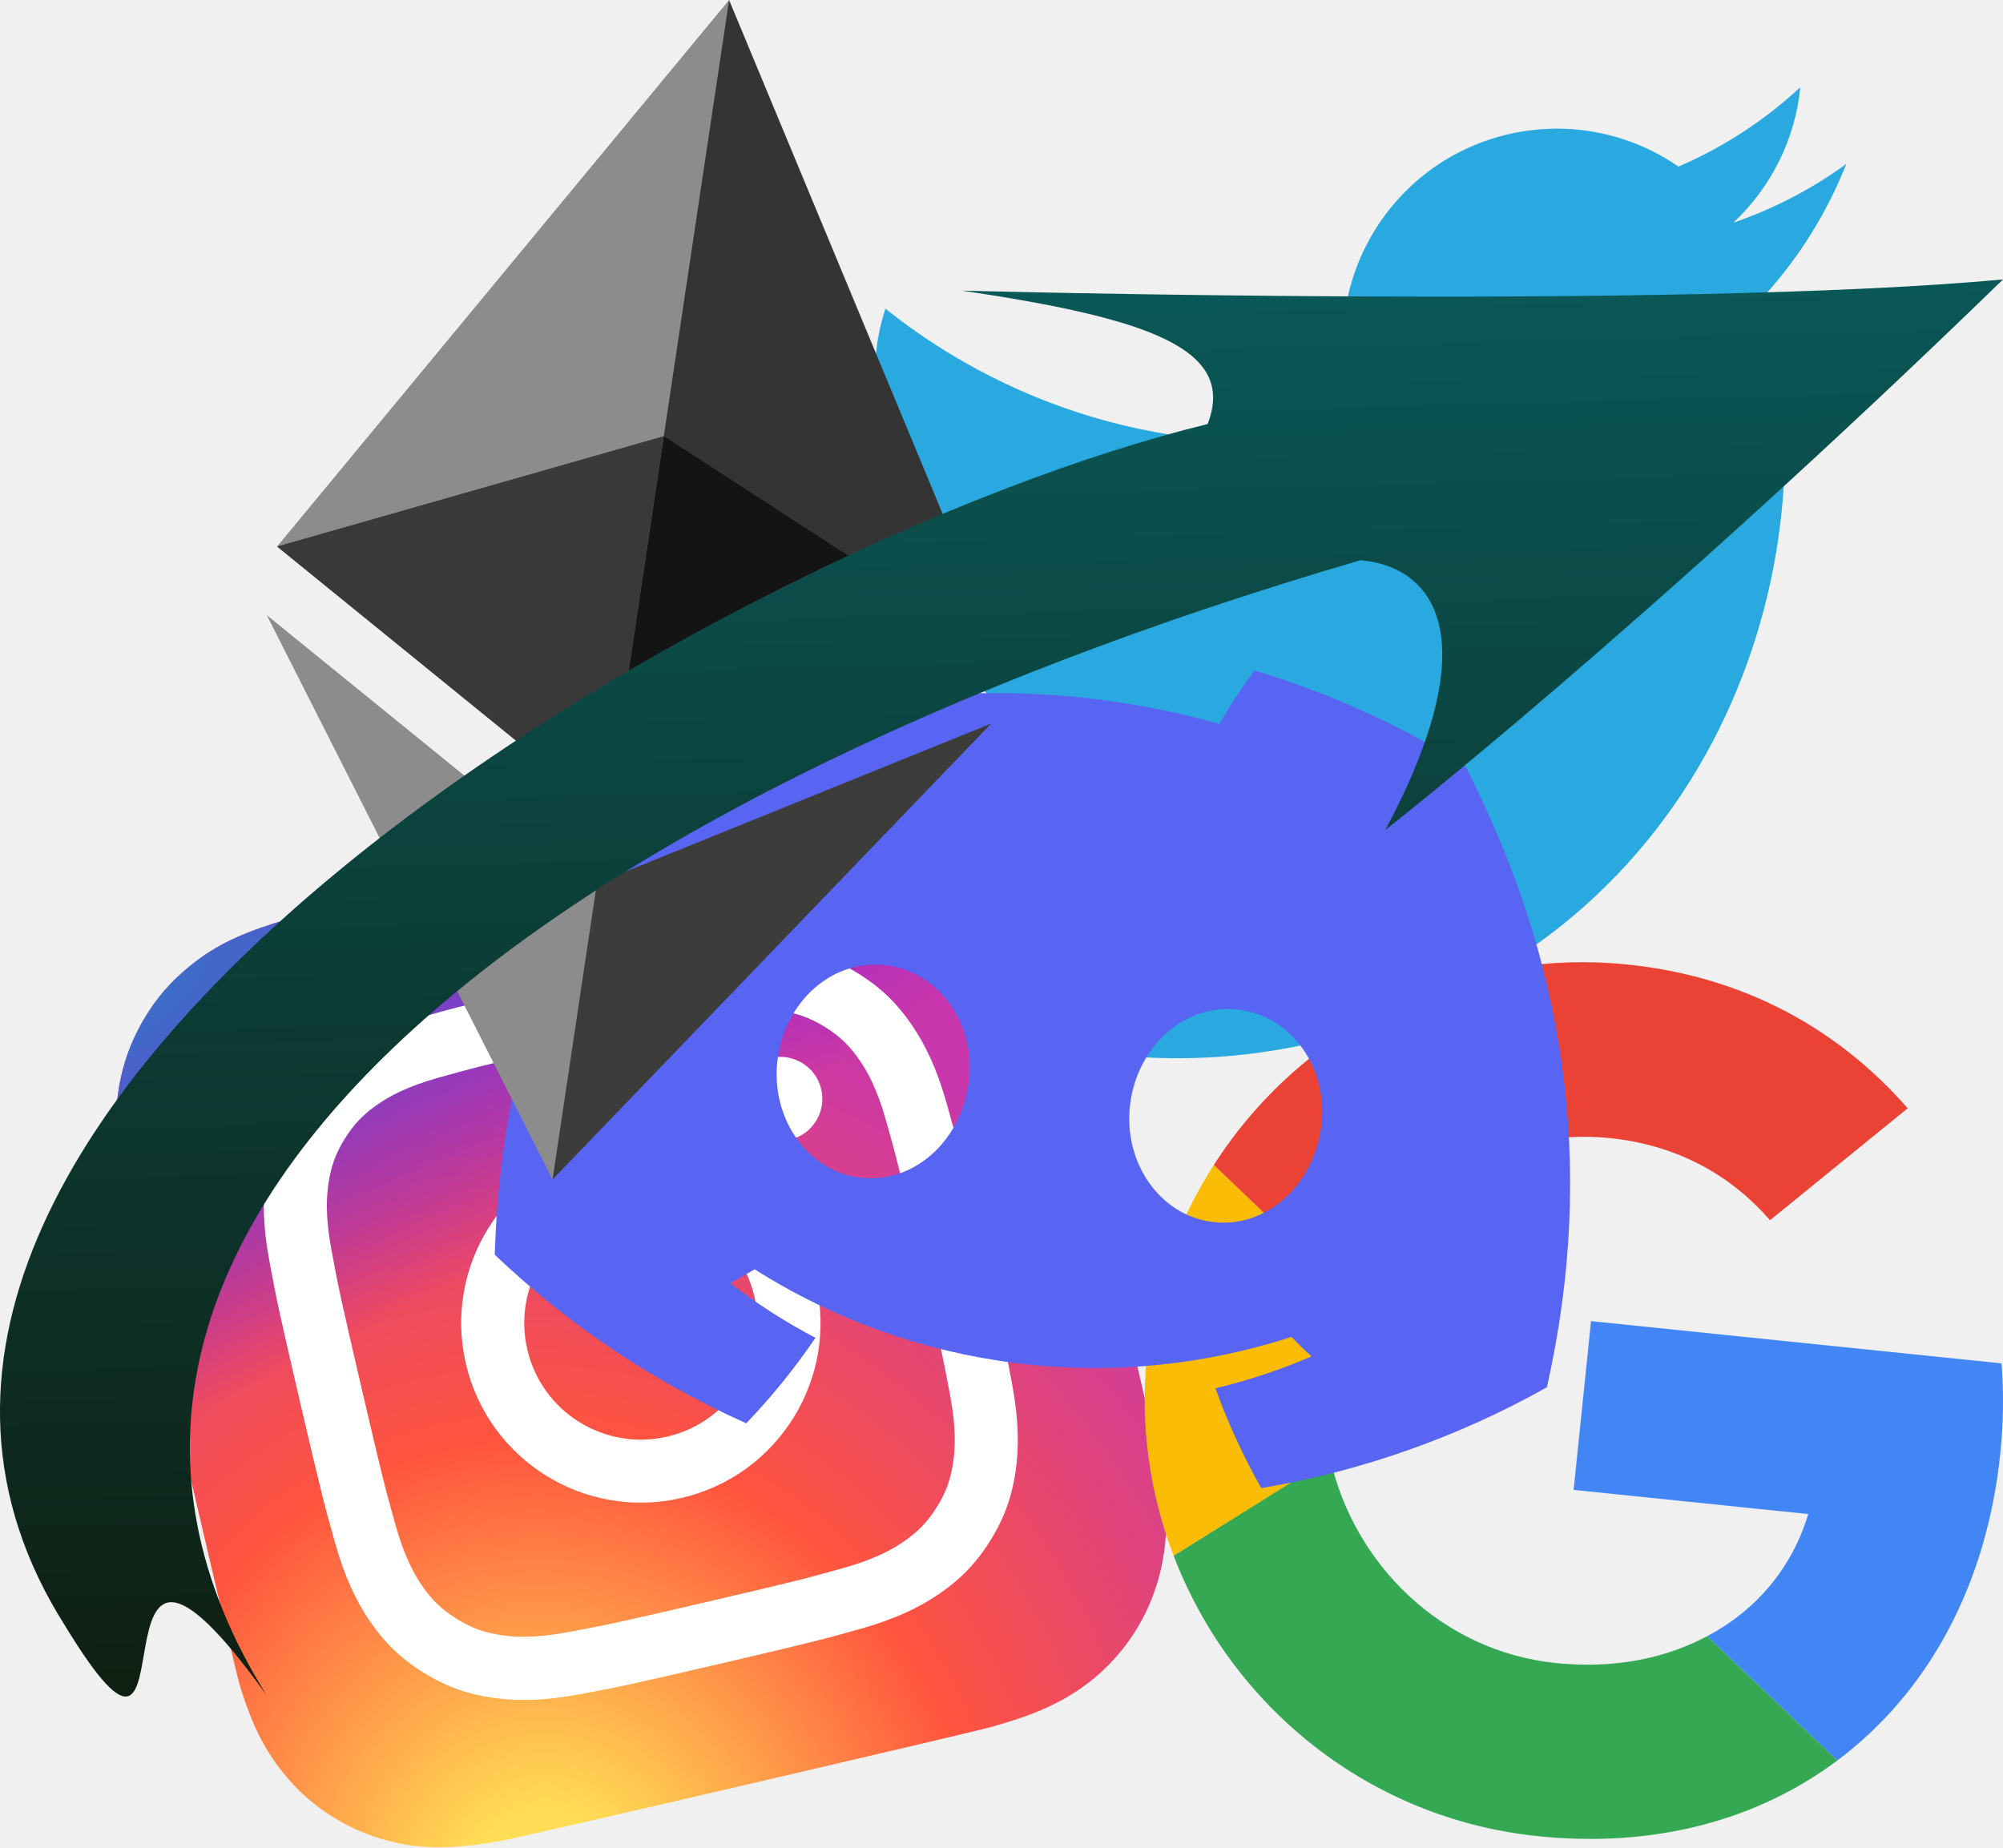
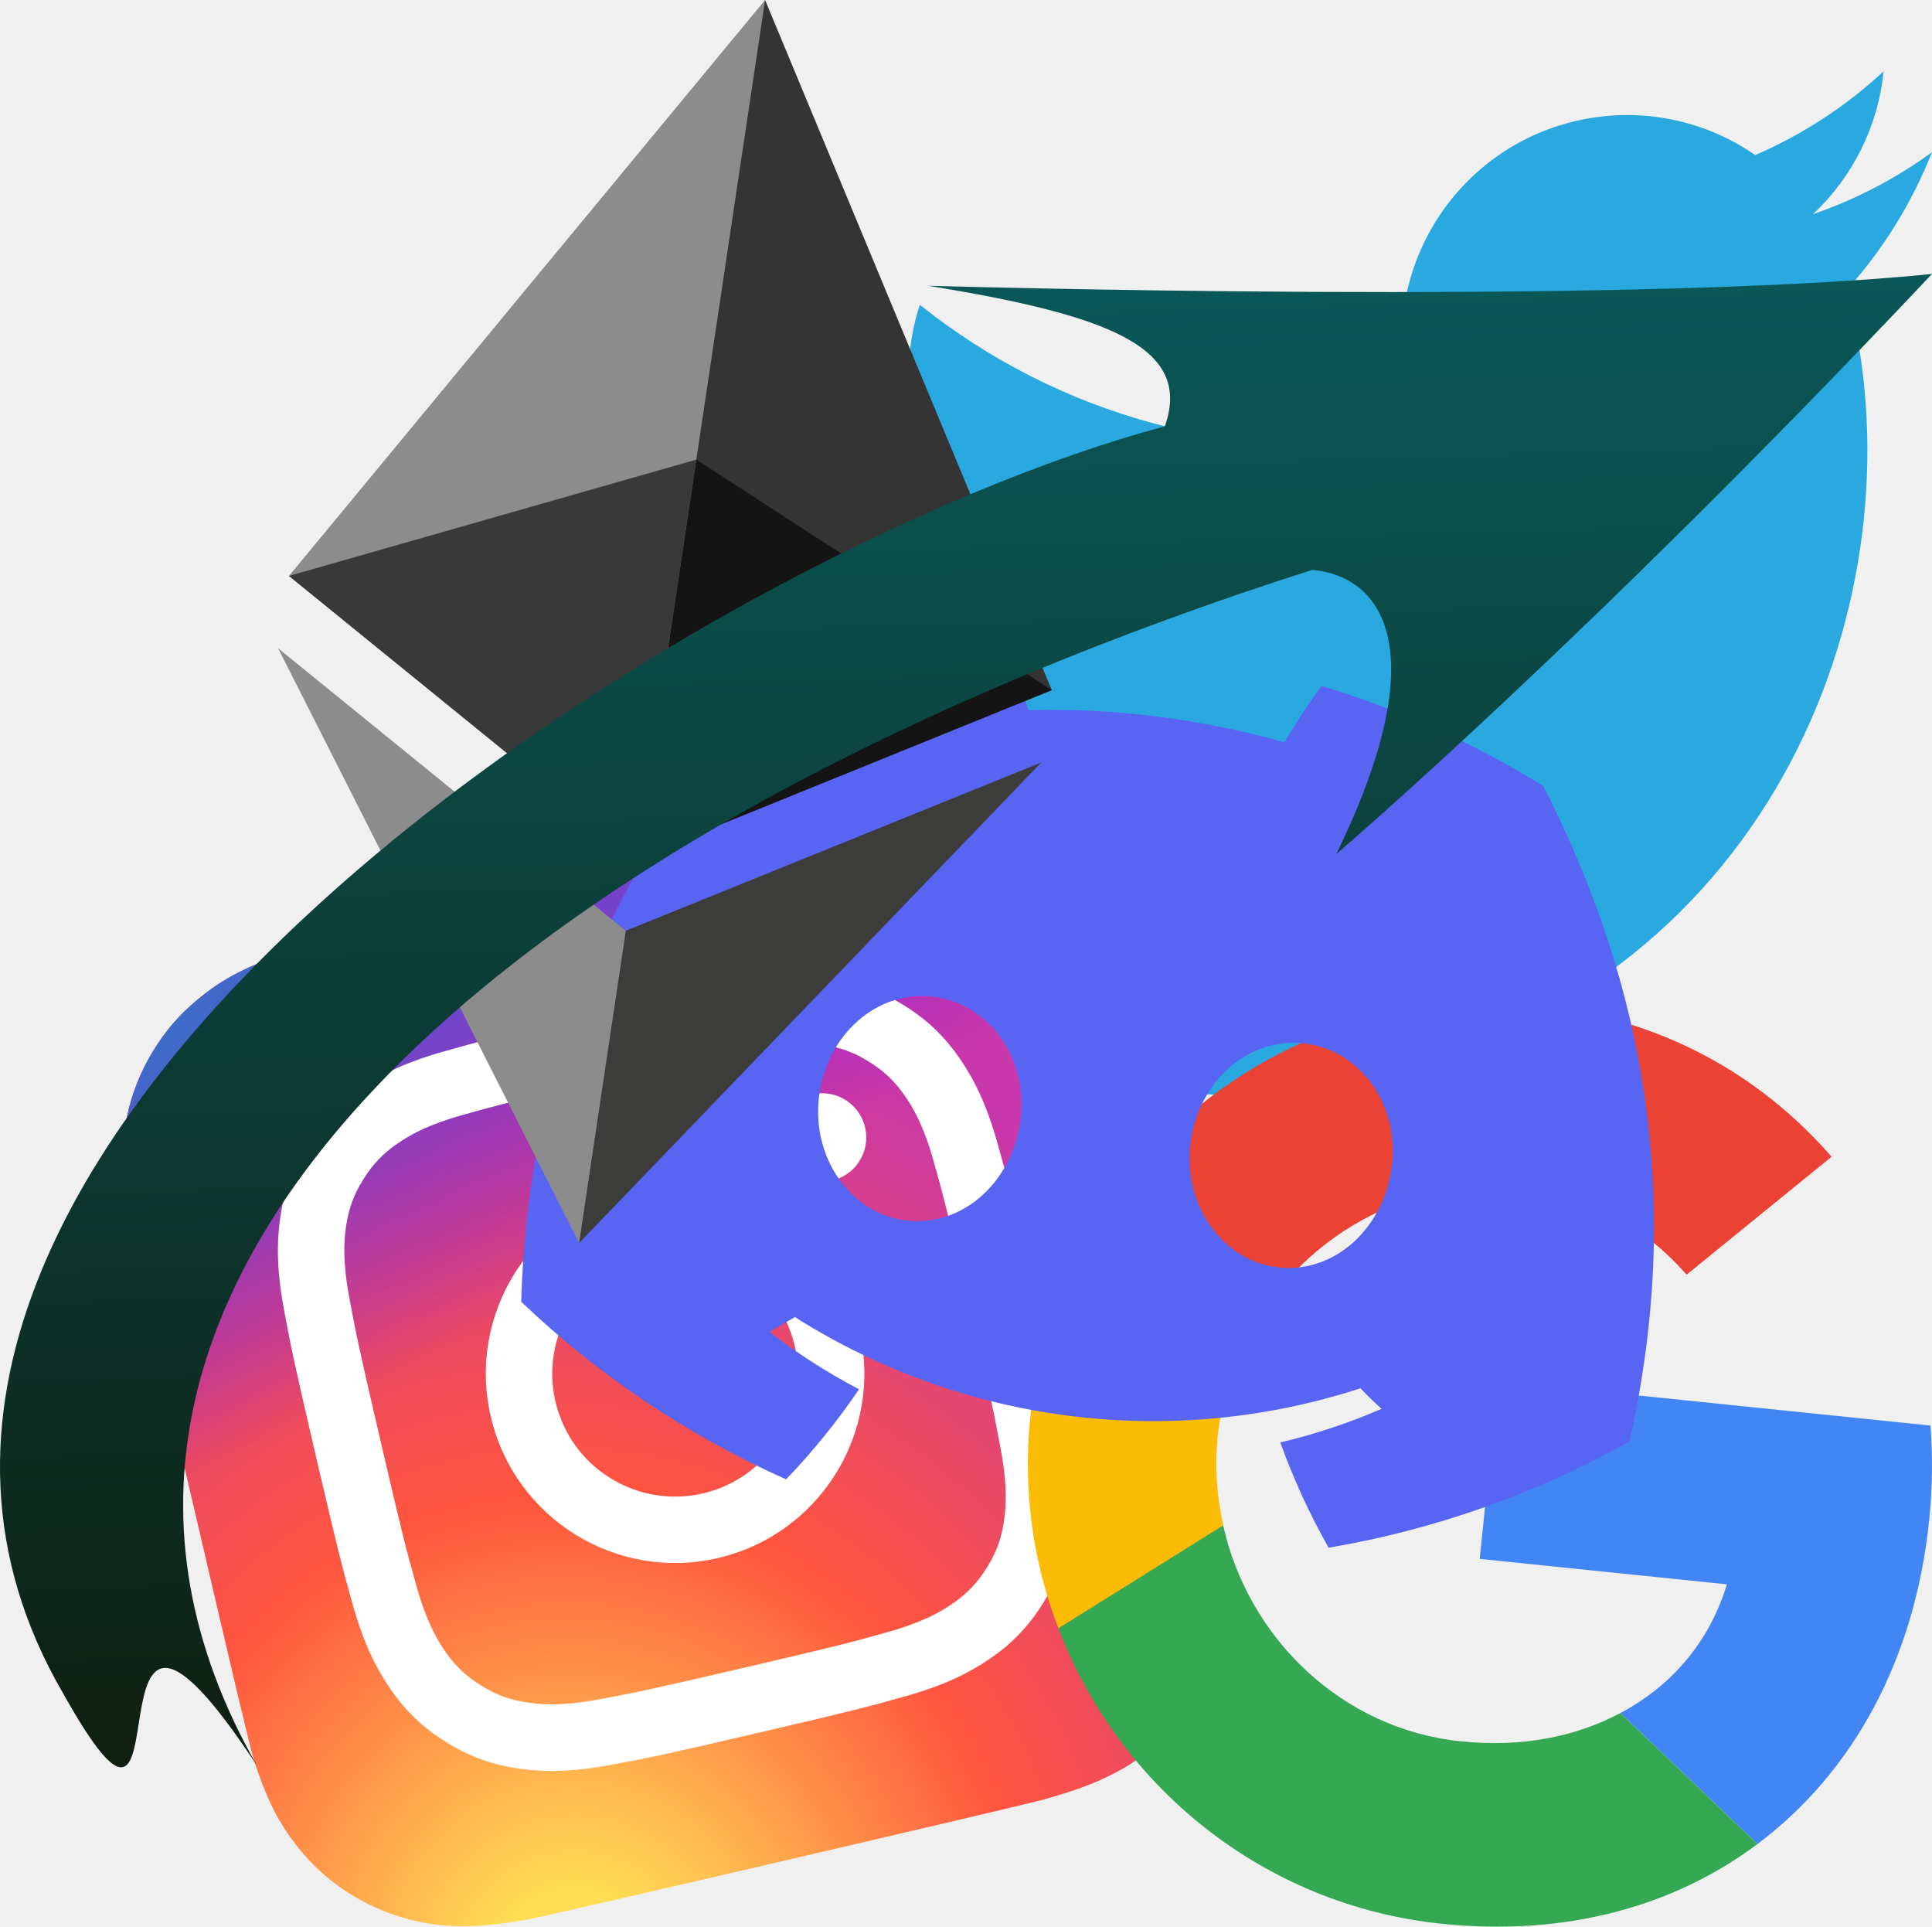
- <svg xmlns="http://www.w3.org/2000/svg" xmlns:xlink="http://www.w3.org/1999/xlink" width="62.998mm" height="58.113mm" viewBox="0 0 62.998 58.113" version="1.1" id="svg5" xml:space="preserve">
+ <svg xmlns="http://www.w3.org/2000/svg" xmlns:xlink="http://www.w3.org/1999/xlink" width="57.685mm" height="57.514mm" viewBox="0 0 57.685 57.514" version="1.1" id="svg5" xml:space="preserve">
  <defs id="defs2">
    <style id="style296">.cls-1{fill:#5865f2;}</style>
    <linearGradient id="b">
      <stop offset="0" stop-color="#3771c8" id="stop600" />
      <stop stop-color="#3771c8" offset=".128" id="stop602" />
      <stop offset="1" stop-color="#60f" stop-opacity="0" id="stop604" />
    </linearGradient>
    <linearGradient id="a">
      <stop offset="0" stop-color="#fd5" id="stop607" />
      <stop offset=".1" stop-color="#fd5" id="stop609" />
      <stop offset=".5" stop-color="#ff543e" id="stop611" />
      <stop offset="1" stop-color="#c837ab" id="stop613" />
    </linearGradient>
    <radialGradient id="c" cx="158.429" cy="578.088" r="65" xlink:href="#a" gradientUnits="userSpaceOnUse" gradientTransform="matrix(0,-1.98198,1.8439,0,-1031.402,454.004)" fx="158.429" fy="578.088" />
    <radialGradient id="d" cx="147.694" cy="473.455" r="65" xlink:href="#b" gradientUnits="userSpaceOnUse" gradientTransform="matrix(0.17394,0.86872,-3.5818,0.71718,1648.348,-458.493)" fx="147.694" fy="473.455" />
-     <linearGradient id="linearGradient4146" y2="331.651" gradientUnits="userSpaceOnUse" x2="936.916" y1="72.463" x1="116.067" gradientTransform="matrix(0.1660973,0.2218964,-0.4414887,0.08348209,456.5313,199.6936)">
+     <linearGradient id="linearGradient4146" y2="331.651" gradientUnits="userSpaceOnUse" x2="936.916" y1="72.463" x1="116.067" gradientTransform="matrix(0.1520895,0.2218964,-0.4042558,0.08348209,435.3789,199.6936)">
      <stop id="stop4142" style="stop-color:#0a5757;stop-opacity:1;" offset="0" />
      <stop id="stop4144" style="stop-color:#101100;stop-opacity:1;" offset="1" />
    </linearGradient>
  </defs>
-   <g id="layer1" transform="translate(0.00497914,-0.2060723)">
-     <path style="fill:#2aa9e0;stroke-width:0.191" id="path5" d="m 58.065,5.362 c -1.066,0.777 -2.257,1.404 -3.553,1.85 1.182,-1.107 1.946,-2.62 2.106,-4.262 -1.108,1.028 -2.397,1.879 -3.831,2.497 -1.475,-1.019 -3.356,-1.449 -5.247,-1.041 -3.631,0.784 -5.94,4.363 -5.156,7.994 0.111,0.515 0.278,1.005 0.494,1.462 -5.524,0.905 -10.934,-0.667 -15.035,-3.946 -0.356,1.093 -0.437,2.293 -0.177,3.498 0.492,2.281 2.087,4.043 4.106,4.842 -1.085,0.198 -2.163,0.121 -3.156,-0.18 0.005,0.028 0.011,0.055 0.017,0.083 0.687,3.186 3.527,5.354 6.666,5.309 -0.519,0.269 -1.083,0.475 -1.682,0.604 -0.424,0.091 -0.844,0.139 -1.263,0.149 1.4,2.432 4.239,3.809 7.128,3.241 -1.87,2.249 -4.478,3.912 -7.559,4.577 -0.531,0.115 -1.061,0.196 -1.588,0.246 3.312,1.238 7.004,1.581 10.717,0.779 12.094,-2.61 16.546,-14.056 14.671,-22.745 -0.062,-0.285 -0.129,-0.567 -0.203,-0.847 1.085,-1.204 1.949,-2.602 2.546,-4.111 z" />
+   <g id="layer1" transform="translate(0.0049782,-0.818985)">
+     <path style="fill:#2aa9e0;stroke-width:0.191" id="path5" d="m 57.68,5.362 c -1.066,0.777 -2.257,1.404 -3.553,1.85 1.182,-1.107 1.946,-2.62 2.106,-4.262 -1.108,1.028 -2.397,1.879 -3.831,2.497 -1.475,-1.019 -3.356,-1.449 -5.247,-1.041 -3.631,0.784 -5.94,4.363 -5.156,7.994 0.111,0.515 0.278,1.005 0.494,1.462 -5.524,0.905 -10.934,-0.667 -15.035,-3.946 -0.356,1.093 -0.437,2.293 -0.177,3.498 0.492,2.281 2.087,4.043 4.106,4.842 -1.085,0.198 -2.163,0.121 -3.156,-0.18 0.005,0.028 0.011,0.055 0.017,0.083 0.687,3.186 3.527,5.354 6.666,5.309 -0.519,0.269 -1.083,0.475 -1.682,0.604 -0.424,0.091 -0.844,0.139 -1.263,0.149 1.4,2.432 4.239,3.809 7.128,3.241 -1.87,2.249 -4.478,3.912 -7.559,4.577 -0.531,0.115 -1.061,0.196 -1.588,0.246 3.312,1.238 7.004,1.581 10.717,0.779 12.094,-2.61 16.546,-14.056 14.671,-22.745 -0.062,-0.285 -0.129,-0.567 -0.203,-0.847 1.085,-1.204 1.949,-2.602 2.546,-4.111 z" />
    <g id="g644" transform="matrix(0.2232521,-0.05200292,0.05200292,0.2232521,1.983926,30.52425)">
      <path fill="url(#c)" d="M 65.03,0 C 37.888,0 29.95,0.028 28.407,0.156 22.837,0.619 19.371,1.496 15.595,3.376 12.685,4.821 10.39,6.496 8.125,8.844 4,13.126 1.5,18.394 0.595,24.656 c -0.44,3.04 -0.568,3.66 -0.594,19.188 -0.01,5.176 0,11.988 0,21.125 0,27.12 0.03,35.05 0.16,36.59 0.45,5.42 1.3,8.83 3.1,12.56 3.44,7.14 10.01,12.5 17.75,14.5 2.68,0.69 5.64,1.07 9.44,1.25 1.61,0.07 18.02,0.12 34.44,0.12 16.42,0 32.84,-0.02 34.41,-0.1 4.4,-0.207 6.955,-0.55 9.78,-1.28 7.79,-2.01 14.24,-7.29 17.75,-14.53 1.765,-3.64 2.66,-7.18 3.065,-12.317 0.088,-1.12 0.125,-18.977 0.125,-36.81 0,-17.836 -0.04,-35.66 -0.128,-36.78 -0.41,-5.22 -1.305,-8.73 -3.127,-12.44 -1.495,-3.037 -3.155,-5.305 -5.565,-7.624 C 116.9,4 111.64,1.5 105.372,0.596 102.335,0.157 101.73,0.027 86.19,0 Z" transform="translate(1.004,1)" id="path620" style="fill:url(#c)" />
      <path fill="url(#d)" d="M 65.03,0 C 37.888,0 29.95,0.028 28.407,0.156 22.837,0.619 19.371,1.496 15.595,3.376 12.685,4.821 10.39,6.496 8.125,8.844 4,13.126 1.5,18.394 0.595,24.656 c -0.44,3.04 -0.568,3.66 -0.594,19.188 -0.01,5.176 0,11.988 0,21.125 0,27.12 0.03,35.05 0.16,36.59 0.45,5.42 1.3,8.83 3.1,12.56 3.44,7.14 10.01,12.5 17.75,14.5 2.68,0.69 5.64,1.07 9.44,1.25 1.61,0.07 18.02,0.12 34.44,0.12 16.42,0 32.84,-0.02 34.41,-0.1 4.4,-0.207 6.955,-0.55 9.78,-1.28 7.79,-2.01 14.24,-7.29 17.75,-14.53 1.765,-3.64 2.66,-7.18 3.065,-12.317 0.088,-1.12 0.125,-18.977 0.125,-36.81 0,-17.836 -0.04,-35.66 -0.128,-36.78 -0.41,-5.22 -1.305,-8.73 -3.127,-12.44 -1.495,-3.037 -3.155,-5.305 -5.565,-7.624 C 116.9,4 111.64,1.5 105.372,0.596 102.335,0.157 101.73,0.027 86.19,0 Z" transform="translate(1.004,1)" id="path622" style="fill:url(#d)" />
      <path fill="#ffffff" d="m 66.004,18 c -13.036,0 -14.672,0.057 -19.792,0.29 -5.11,0.234 -8.598,1.043 -11.65,2.23 -3.157,1.226 -5.835,2.866 -8.503,5.535 -2.67,2.668 -4.31,5.346 -5.54,8.502 -1.19,3.053 -2,6.542 -2.23,11.65 C 18.06,51.327 18,52.964 18,66 c 0,13.036 0.058,14.667 0.29,19.787 0.235,5.11 1.044,8.598 2.23,11.65 1.227,3.157 2.867,5.835 5.536,8.503 2.667,2.67 5.345,4.314 8.5,5.54 3.054,1.187 6.543,1.996 11.652,2.23 5.12,0.233 6.755,0.29 19.79,0.29 13.037,0 14.668,-0.057 19.788,-0.29 5.11,-0.234 8.602,-1.043 11.656,-2.23 3.156,-1.226 5.83,-2.87 8.497,-5.54 2.67,-2.668 4.31,-5.346 5.54,-8.502 1.18,-3.053 1.99,-6.542 2.23,-11.65 0.23,-5.12 0.29,-6.752 0.29,-19.788 0,-13.036 -0.06,-14.672 -0.29,-19.792 -0.24,-5.11 -1.05,-8.598 -2.23,-11.65 -1.23,-3.157 -2.87,-5.835 -5.54,-8.503 -2.67,-2.67 -5.34,-4.31 -8.5,-5.535 -3.06,-1.187 -6.55,-1.996 -11.66,-2.23 C 80.659,18.057 79.029,18 65.989,18 Z m -4.306,8.65 c 1.278,-0.002 2.704,0 4.306,0 12.816,0 14.335,0.046 19.396,0.276 4.68,0.214 7.22,0.996 8.912,1.653 2.24,0.87 3.837,1.91 5.516,3.59 1.68,1.68 2.72,3.28 3.592,5.52 0.657,1.69 1.44,4.23 1.653,8.91 0.23,5.06 0.28,6.58 0.28,19.39 0,12.81 -0.05,14.33 -0.28,19.39 -0.214,4.68 -0.996,7.22 -1.653,8.91 -0.87,2.24 -1.912,3.835 -3.592,5.514 -1.68,1.68 -3.275,2.72 -5.516,3.59 -1.69,0.66 -4.232,1.44 -8.912,1.654 -5.06,0.23 -6.58,0.28 -19.396,0.28 -12.817,0 -14.336,-0.05 -19.396,-0.28 -4.68,-0.216 -7.22,-0.998 -8.913,-1.655 -2.24,-0.87 -3.84,-1.91 -5.52,-3.59 -1.68,-1.68 -2.72,-3.276 -3.592,-5.517 -0.657,-1.69 -1.44,-4.23 -1.653,-8.91 -0.23,-5.06 -0.276,-6.58 -0.276,-19.398 0,-12.818 0.046,-14.33 0.276,-19.39 0.214,-4.68 0.996,-7.22 1.653,-8.912 0.87,-2.24 1.912,-3.84 3.592,-5.52 1.68,-1.68 3.28,-2.72 5.52,-3.592 1.692,-0.66 4.233,-1.44 8.913,-1.655 4.428,-0.2 6.144,-0.26 15.09,-0.27 z m 29.928,7.97 c -3.18,0 -5.76,2.577 -5.76,5.758 0,3.18 2.58,5.76 5.76,5.76 3.18,0 5.76,-2.58 5.76,-5.76 0,-3.18 -2.58,-5.76 -5.76,-5.76 z m -25.622,6.73 c -13.613,0 -24.65,11.037 -24.65,24.65 0,13.613 11.037,24.645 24.65,24.645 C 79.617,90.645 90.65,79.613 90.65,66 90.65,52.387 79.616,41.35 66.003,41.35 Z m 0,8.65 c 8.836,0 16,7.163 16,16 0,8.836 -7.164,16 -16,16 -8.837,0 -16,-7.164 -16,-16 0,-8.837 7.163,-16 16,-16 z" id="path624" />
    </g>
-     <g transform="matrix(0.1439338,0.01482053,-0.01482053,0.1439338,196.6421,156.8276)" id="g557">
+     <g transform="matrix(0.1439338,0.01482053,-0.01482053,0.1439338,191.329,157.1061)" id="g557">
      <path clip-path="none" mask="none" d="m -1089.333,-687.239 v 36.888 h 51.262 c -2.251,11.863 -9.006,21.908 -19.137,28.662 l 30.913,23.986 c 18.011,-16.625 28.402,-41.044 28.402,-70.052 0,-6.754 -0.606,-13.249 -1.732,-19.483 z" fill="#4285f4" id="path549" />
      <path clip-path="none" mask="none" d="m -1142.714,-651.791 -6.972,5.337 -24.679,19.223 v 0 c 15.673,31.086 47.796,52.561 85.03,52.561 25.717,0 47.278,-8.486 63.038,-23.033 l -30.913,-23.986 c -8.486,5.715 -19.31,9.179 -32.125,9.179 -24.765,0 -45.806,-16.712 -53.34,-39.226 z" fill="#34a853" id="path551" />
      <path clip-path="none" mask="none" d="m -1174.365,-712.61 c -6.494,12.815 -10.217,27.276 -10.217,42.689 0,15.413 3.723,29.874 10.217,42.689 0,0.086 31.693,-24.592 31.693,-24.592 -1.905,-5.715 -3.031,-11.776 -3.031,-18.098 0,-6.322 1.126,-12.383 3.031,-18.098 z" fill="#fbbc05" id="path553" />
      <path d="m -1089.333,-727.244 c 14.028,0 26.497,4.849 36.455,14.201 l 27.276,-27.276 c -16.539,-15.413 -38.013,-24.852 -63.731,-24.852 -37.234,0 -69.359,21.388 -85.032,52.561 l 31.692,24.592 c 7.533,-22.514 28.575,-39.226 53.34,-39.226 z" fill="#ea4335" clip-path="none" mask="none" id="path555" />
    </g>
    <path class="cls-1" d="m 46.071,24.281 c -2.066,-1.28 -4.292,-2.284 -6.619,-2.985 -0.399,0.541 -0.768,1.102 -1.108,1.682 -2.485,-0.701 -5.061,-1.025 -7.642,-0.962 -0.185,-0.646 -0.404,-1.281 -0.656,-1.904 -2.431,0.106 -4.837,0.528 -7.158,1.256 C 17.718,27.266 15.745,33.404 15.556,39.677 v 0 c 2.315,2.207 4.99,4 7.911,5.303 0.8,-0.834 1.527,-1.733 2.176,-2.689 -0.941,-0.493 -1.837,-1.068 -2.677,-1.718 0.261,-0.143 0.517,-0.292 0.764,-0.437 5.031,3.188 11.221,3.967 16.885,2.126 0.205,0.215 0.416,0.423 0.632,0.613 -0.977,0.422 -1.989,0.758 -3.025,1.003 0.391,1.086 0.873,2.137 1.442,3.142 3.155,-0.534 6.194,-1.607 8.984,-3.173 v 0 c 1.598,-7.1 0.505,-13.566 -2.577,-19.565 z M 27.037,37.25 c -1.646,-0.207 -2.818,-1.872 -2.586,-3.71 0.231,-1.838 1.734,-3.179 3.422,-2.967 1.688,0.212 2.848,1.889 2.587,3.723 -0.26,1.834 -1.745,3.164 -3.423,2.953 z m 11.088,1.396 c -1.649,-0.208 -2.815,-1.872 -2.584,-3.709 0.231,-1.838 1.734,-3.179 3.424,-2.966 1.691,0.213 2.84,1.888 2.579,3.722 -0.26,1.834 -1.742,3.165 -3.42,2.954 z" id="path300" style="stroke-width:0.265" />
    <g style="clip-rule:evenodd;fill-rule:evenodd;image-rendering:optimizeQuality;shape-rendering:geometricPrecision;text-rendering:geometricPrecision" id="g531" transform="matrix(0.02904768,0.00434677,-0.00434677,0.02904768,11.5375,-1.498166)">
      <g id="Layer_x0020_1">
-         <g id="_1421394342400">
+         <g id="_1421394342400" transform="translate(0.1400386,21.07927)">
          <g id="g511">
-             <polygon fill="#343434" fill-rule="nonzero" points="784.13,650.54 392.07,0 383.5,29.11 383.5,873.74 392.07,882.29 " id="polygon499" />
-             <polygon fill="#8c8c8c" fill-rule="nonzero" points="392.07,882.29 392.07,472.33 392.07,0 0,650.54 " id="polygon501" />
-             <polygon fill="#3c3c3b" fill-rule="nonzero" points="784.37,724.89 392.07,956.52 387.24,962.41 387.24,1263.28 392.07,1277.38 " id="polygon503" />
-             <polygon fill="#8c8c8c" fill-rule="nonzero" points="0,724.89 392.07,1277.38 392.07,956.52 " id="polygon505" />
-             <polygon fill="#141414" fill-rule="nonzero" points="392.07,472.33 392.07,882.29 784.13,650.54 " id="polygon507" />
-             <polygon fill="#393939" fill-rule="nonzero" points="392.07,472.33 0,650.54 392.07,882.29 " id="polygon509" />
+             <polygon fill="#343434" fill-rule="nonzero" points="392.07,882.29 784.13,650.54 392.07,0 383.5,29.11 383.5,873.74 " id="polygon499" />
+             <polygon fill="#8c8c8c" fill-rule="nonzero" points="0,650.54 392.07,882.29 392.07,472.33 392.07,0 " id="polygon501" />
+             <polygon fill="#3c3c3b" fill-rule="nonzero" points="392.07,1277.38 784.37,724.89 392.07,956.52 387.24,962.41 387.24,1263.28 " id="polygon503" />
+             <polygon fill="#8c8c8c" fill-rule="nonzero" points="392.07,1277.38 392.07,956.52 0,724.89 " id="polygon505" />
+             <polygon fill="#141414" fill-rule="nonzero" points="392.07,882.29 784.13,650.54 392.07,472.33 " id="polygon507" />
+             <polygon fill="#393939" fill-rule="nonzero" points="0,650.54 392.07,882.29 392.07,472.33 " id="polygon509" />
          </g>
        </g>
      </g>
    </g>
    <g id="layer1-9" transform="matrix(0.2645833,0,0,0.2645833,-54.43413,-52.25274)">
      <rect id="rect4076" style="fill-opacity:0" height="1053.2" width="1151.6" y="-131.61" x="-209.07" />
-       <path id="path3933" style="fill:url(#linearGradient4146);stroke-width:0.334" d="m 443.817,231.496 c -39.178,3.616 -123.72,1.329 -123.72,1.329 22.173,3.299 32.648,6.909 29.171,15.864 -57.596,14.043 -174.634,81.681 -135.823,142.869 16.763,27.512 0.777,-23.995 23.934,8.221 -33.956,-54.484 31.108,-105.961 130.075,-134.903 8.817,0.786 15.119,9.243 2.944,32.072 0,0 31.037,-24.27 73.419,-65.45 z" />
+       <path id="path3933" style="fill:url(#linearGradient4146);stroke-width:0.32" d="m 423.737,231.496 c -35.874,3.616 -113.286,1.329 -113.286,1.329 20.303,3.299 29.894,6.909 26.711,15.864 -52.739,14.043 -159.906,81.681 -124.368,142.869 15.35,27.512 0.711,-23.995 21.916,8.221 -31.092,-54.484 28.484,-105.961 119.106,-134.903 8.074,0.786 13.844,9.243 2.695,32.072 0,0 28.419,-24.271 67.226,-65.452 z" />
    </g>
  </g>
</svg>
